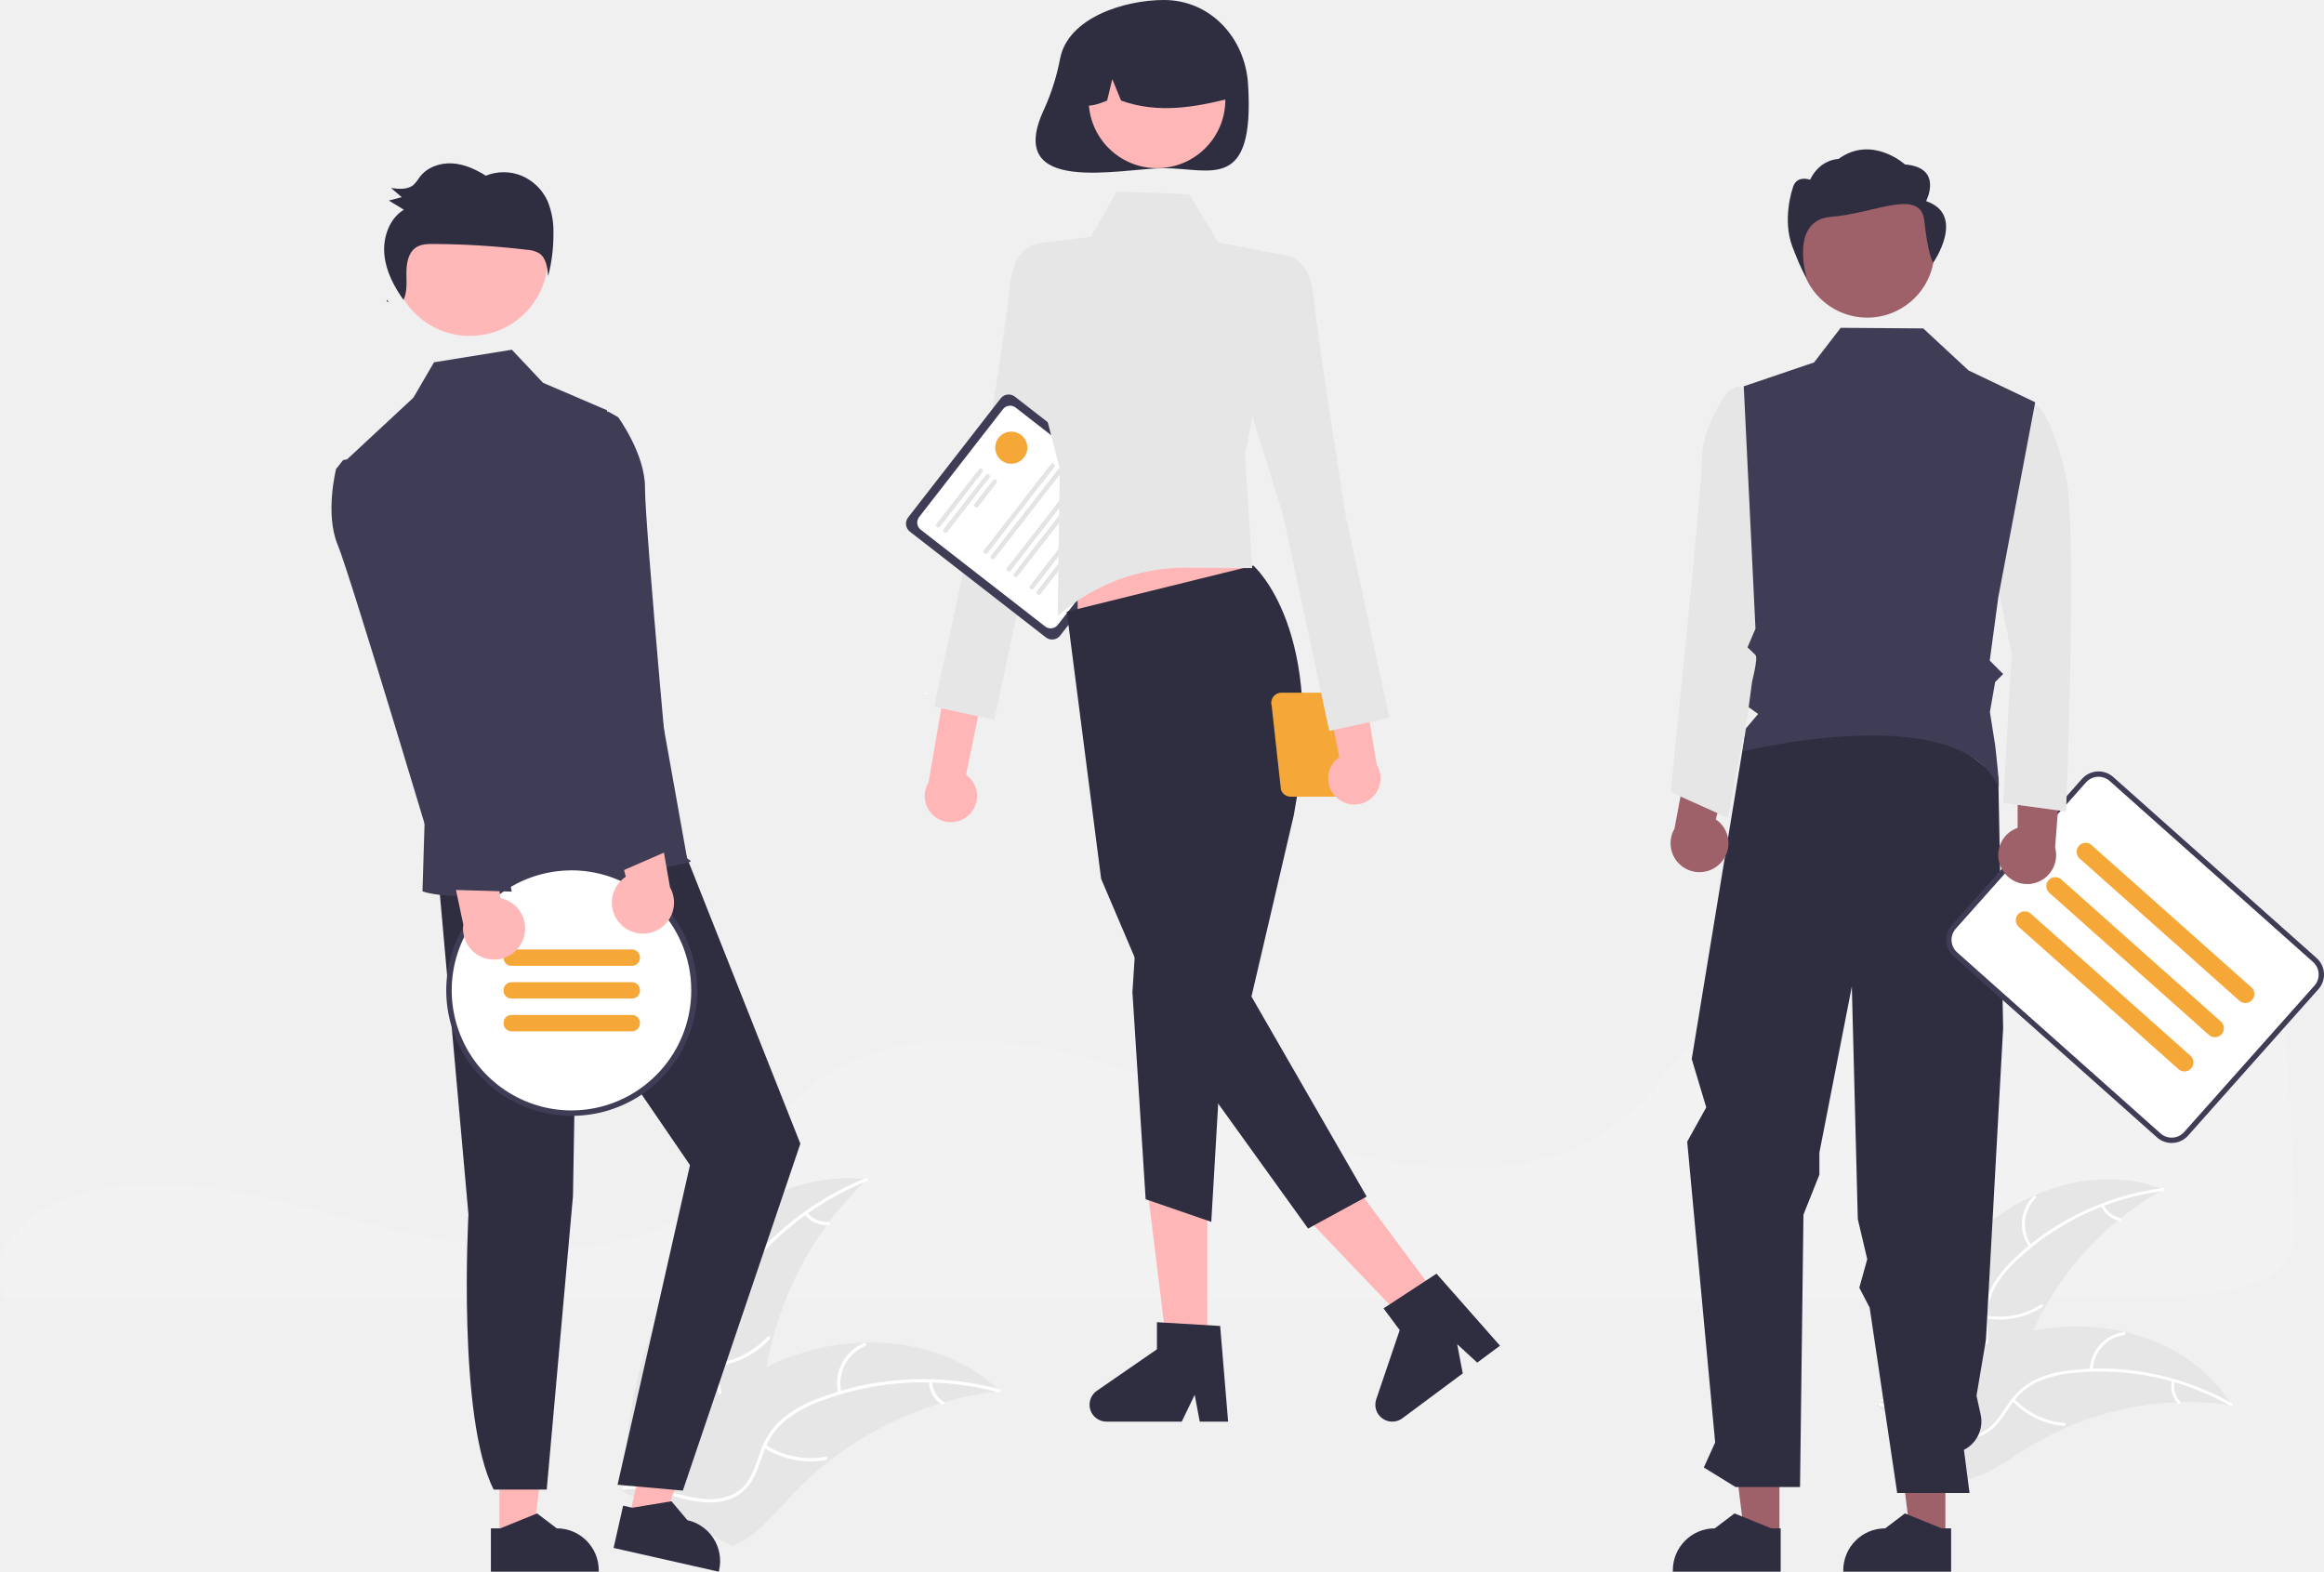
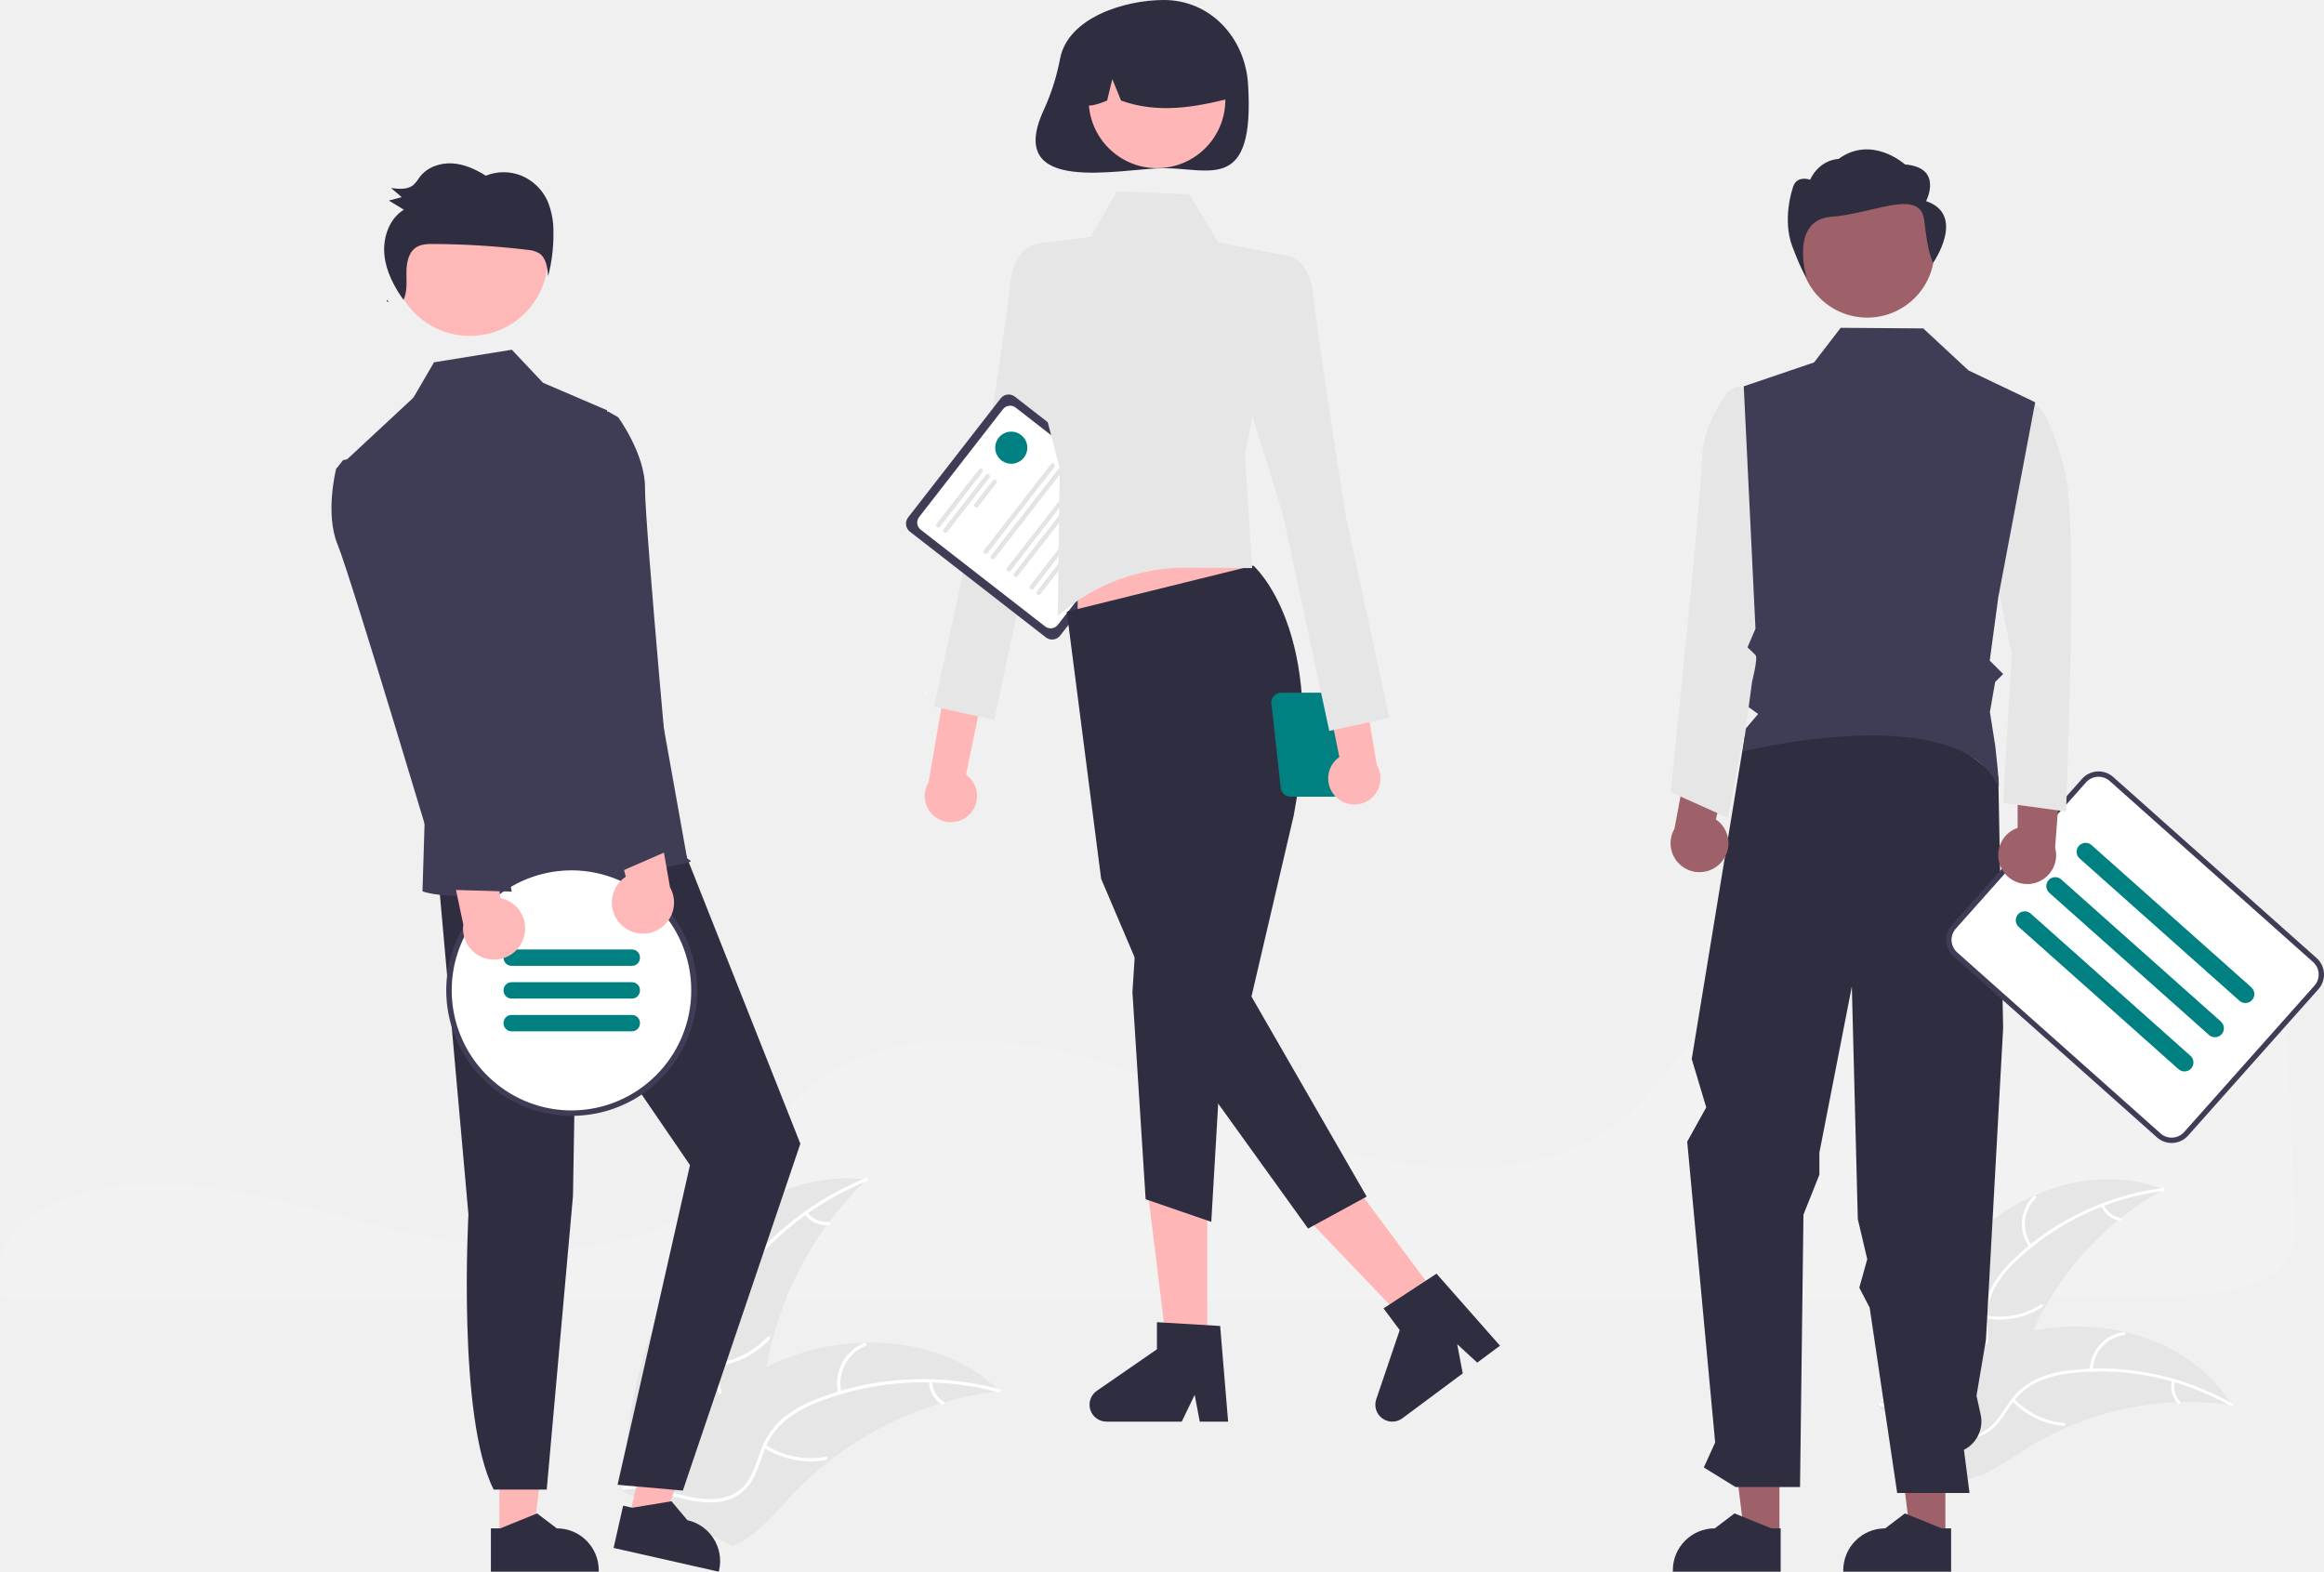
<svg xmlns="http://www.w3.org/2000/svg" data-name="Layer 1" width="872.699" height="590.182" viewBox="0 0 872.699 590.182">
  <path d="M222.381,599.644c-4.144,0-8.297.171-12.352.516l-.59.05c-26.899,2.378-46.574,16.173-45.764,32.09l.156,2.878c.103,1.819.213,3.775.304,5.945.049,1.07,1.509,1.892,3.326,1.892H829.101c46.649-.283,93.129-.64,138.141-1.06a235.086,235.086,0,0,0,25.273-1.31c12.509-1.48,21.191-4.415,26.545-8.972h.002c6.658-5.65,6.868-12.766,6.465-20.805-.82-16.232-1.634-33.285-2.445-50.286-.717-14.983-1.431-29.927-2.144-44.233-.441-8.49-1.422-15.984-8.983-21.712-8.195-6.194-23.141-9.334-44.423-9.334-.257,0-.512,0-.773.001-66.697.237-132.783,23.171-164.446,57.067-3.646,3.903-7.043,8.082-10.329,12.124-4.855,5.971-9.874,12.144-15.864,17.664a74.56,74.56,0,0,1-10.48,8.169c-.257.178-.551.368-.862.549-.712.464-1.456.911-2.182,1.31a75.768,75.768,0,0,1-13.365,6.076l-.468.157c-.353.126-.735.252-1.117.367-2.68.86-5.465,1.604-8.254,2.206-12.069,2.66-25.793,3.298-40.789,1.894a197.111,197.111,0,0,1-40.557-8.265c-13.886-4.389-26.884-9.86-39.454-15.151-5.521-2.325-11.232-4.729-16.935-7.006-1.072-.429-2.127-.848-3.197-1.267-6.966-2.715-13.281-4.957-19.306-6.854a190.553,190.553,0,0,0-46.008-8.521c-16.588-.908-31.206.805-43.438,5.079a74.597,74.597,0,0,0-9.825,4.233c-14.488,7.523-23.419,18.627-32.056,29.365-10.744,13.356-21.853,27.169-43.79,34.329-25.313,8.27-62.262,4.834-88.403-1.141-8.219-1.879-16.427-4.04-24.366-6.131q-4.809-1.267-9.626-2.517c-6.309-1.629-11.473-2.877-16.251-3.931l-1.511-.336c-.84-.183-1.682-.365-2.538-.539-5.674-1.191-10.958-2.129-16.162-2.866l-1.231-.18c-2.468-.325-4.776-.596-7.04-.823l-.904-.09C231.569,599.854,226.979,599.644,222.381,599.644Z" transform="translate(-163.6507 -154.9092)" fill="#f2f2f2" />
  <path d="M906.555,617.408c18.617-16.777,46.309-25.212,69.537-15.805a115.466,115.466,0,0,0-51.888,59.935c-3.698,9.838-6.786,21.166-15.882,26.433-5.659,3.278-12.7,3.438-19.046,1.856-6.346-1.582-12.162-4.754-17.899-7.894l-1.632-.037C877.073,657.93,887.938,634.184,906.555,617.408Z" transform="translate(-163.6507 -154.9092)" fill="#e6e6e6" />
  <path d="M975.963,602.112a98.692,98.692,0,0,0-54.906,25.931,42.5,42.5,0,0,0-8.345,10.377,24.376,24.376,0,0,0-2.818,12.516c.101,4.058.673,8.198-.214,12.21a14.925,14.925,0,0,1-7.425,9.689c-4.546,2.613-9.759,3.437-14.886,4.065-5.692.698-11.615,1.332-16.542,4.525-.597.387-1.162-.562-.566-.948,8.572-5.555,19.42-3.534,28.637-7.241,4.301-1.73,8.107-4.766,9.454-9.357,1.178-4.015.591-8.284.454-12.392a26.011,26.011,0,0,1,2.299-12.34,39.291,39.291,0,0,1,7.916-10.659,95.749,95.749,0,0,1,24.333-17.42,100.442,100.442,0,0,1,32.6-10.059c.703-.091.709,1.015.01,1.105Z" transform="translate(-163.6507 -154.9092)" fill="#fff" />
  <path d="M925.656,623.184a14.807,14.807,0,0,1,1.632-19.104c.506-.499,1.305.265.798.764a13.711,13.711,0,0,0-1.482,17.774c.415.577-.536,1.14-.948.566Z" transform="translate(-163.6507 -154.9092)" fill="#fff" />
  <path d="M909.571,648.884a28.539,28.539,0,0,0,20.394-4.083c.598-.385,1.164.564.566.948a29.685,29.685,0,0,1-21.23,4.206c-.701-.126-.427-1.197.27-1.071Z" transform="translate(-163.6507 -154.9092)" fill="#fff" />
  <path d="M953.656,607.341a8.381,8.381,0,0,0,6.269,4.894c.702.117.427,1.188-.27,1.071a9.392,9.392,0,0,1-6.947-5.399.571.571,0,0,1,.191-.757.555.555,0,0,1,.757.191Z" transform="translate(-163.6507 -154.9092)" fill="#fff" />
  <path d="M1001.67,682.507c-.44-.061-.881-.122-1.328-.176a110.379,110.379,0,0,0-17.882-.908c-.462.007-.931.021-1.392.041a116.365,116.365,0,0,0-41.75,9.61,113.005,113.005,0,0,0-15.163,8.056c-6.688,4.234-13.602,9.358-21.078,11.085a19.386,19.386,0,0,1-2.362.421l-30.889-26.745c-.04-.096-.086-.185-.126-.282l-1.282-1.011c.239-.176.49-.353.729-.528.138-.102.283-.199.421-.301.094-.066.189-.133.27-.198.031-.022.063-.044.088-.059.081-.065.164-.117.239-.176q2.103-1.49,4.235-2.955c.006-.007.006-.007.019-.008a166.157,166.157,0,0,1,34.601-18.599c.367-.139.739-.285,1.12-.411a107.831,107.831,0,0,1,16.939-4.767,95.329,95.329,0,0,1,9.553-1.334,79.272,79.272,0,0,1,24.723,1.752c16.143,3.743,30.91,12.608,39.656,26.433C1001.236,681.798,1001.453,682.146,1001.67,682.507Z" transform="translate(-163.6507 -154.9092)" fill="#e6e6e6" />
  <path d="M1001.262,682.839A98.692,98.692,0,0,0,941.81,670.486a42.5,42.5,0,0,0-12.911,3.261,24.376,24.376,0,0,0-9.785,8.297c-2.363,3.301-4.398,6.951-7.522,9.62a14.925,14.925,0,0,1-11.761,3.266c-5.203-.651-9.862-3.132-14.333-5.717-4.965-2.87-10.076-5.93-15.932-6.347-.71-.051-.59-1.149.119-1.098,10.189.726,17.633,8.871,27.225,11.46,4.476,1.208,9.343,1.075,13.182-1.779,3.358-2.496,5.459-6.258,7.823-9.621a26.011,26.011,0,0,1,9.265-8.469,39.291,39.291,0,0,1,12.738-3.745,95.749,95.749,0,0,1,29.917.742,100.443,100.443,0,0,1,32.085,11.596c.616.351-.045,1.237-.657.888Z" transform="translate(-163.6507 -154.9092)" fill="#fff" />
  <path d="M948.408,669.376a14.807,14.807,0,0,1,12.805-14.271c.705-.093.883.997.177,1.091a13.711,13.711,0,0,0-11.884,13.299c-.016.711-1.114.588-1.098-.119Z" transform="translate(-163.6507 -154.9092)" fill="#fff" />
  <path d="M920.092,680.212A28.539,28.539,0,0,0,938.834,689.23c.709.053.59,1.151-.119,1.098a29.685,29.685,0,0,1-19.483-9.424c-.484-.523.38-1.212.861-.692Z" transform="translate(-163.6507 -154.9092)" fill="#fff" />
  <path d="M980.303,673.584a8.381,8.381,0,0,0,2.058,7.682c.49.516-.374,1.205-.861.692a9.392,9.392,0,0,1-2.296-8.493.571.571,0,0,1,.609-.49.555.555,0,0,1,.49.609Z" transform="translate(-163.6507 -154.9092)" fill="#fff" />
  <path d="M419.194,634.093c15.245-23.122,42.515-39.848,69.975-36.249a127.604,127.604,0,0,0-38.822,78.537c-1.218,11.551-1.37,24.526-9.632,32.69-5.141,5.08-12.627,7.21-19.854,7.283-7.227.073-14.331-1.701-21.34-3.464l-1.756.415C398.935,685.634,403.949,657.215,419.194,634.093Z" transform="translate(-163.6507 -154.9092)" fill="#e6e6e6" />
  <path d="M489.172,598.425a109.067,109.067,0,0,0-51.51,43.008,46.968,46.968,0,0,0-6.039,13.42,26.938,26.938,0,0,0,.468,14.17c1.237,4.313,3.001,8.581,3.168,13.119a16.494,16.494,0,0,1-5.245,12.428c-4.135,4.059-9.482,6.391-14.79,8.489-5.894,2.33-12.052,4.656-16.434,9.441-.531.58-1.4-.278-.869-.857,7.623-8.326,19.787-9.182,28.614-15.711,4.119-3.047,7.345-7.353,7.508-12.638.143-4.621-1.673-9.024-2.962-13.38a28.745,28.745,0,0,1-.974-13.838,43.421,43.421,0,0,1,5.501-13.602,105.814,105.814,0,0,1,21.179-25.401,111.001,111.001,0,0,1,32.068-19.827c.727-.293,1.04.888.318,1.179Z" transform="translate(-163.6507 -154.9092)" fill="#fff" />
  <path d="M441.23,634.957a16.363,16.363,0,0,1-3.569-20.886c.403-.674,1.469-.08,1.066.595a15.152,15.152,0,0,0,3.359,19.422c.604.502-.256,1.368-.857.869Z" transform="translate(-163.6507 -154.9092)" fill="#fff" />
  <path d="M431.176,666.919a31.539,31.539,0,0,0,20.676-10.041c.533-.578,1.402.28.869.857a32.806,32.806,0,0,1-21.536,10.405c-.785.06-.789-1.161-.009-1.221Z" transform="translate(-163.6507 -154.9092)" fill="#fff" />
  <path d="M466.769,610.222a9.263,9.263,0,0,0,8.066,3.491c.784-.07.787,1.151.009,1.221a10.379,10.379,0,0,1-8.932-3.842.631.631,0,0,1-.006-.863.613.613,0,0,1,.863-.006Z" transform="translate(-163.6507 -154.9092)" fill="#fff" />
  <path d="M539.033,677.258c-.488.058-.976.115-1.469.182a121.983,121.983,0,0,0-19.378,4.003c-.492.136-.99.281-1.477.43a128.597,128.597,0,0,0-41.98,21.893,124.883,124.883,0,0,0-13.976,12.834c-5.975,6.389-11.944,13.792-19.46,17.719a21.424,21.424,0,0,1-2.409,1.107L398.407,715.415c-.069-.092-.143-.174-.213-.266l-1.653-.725c.206-.254.426-.513.633-.768.119-.148.247-.291.366-.439.082-.097.165-.194.234-.287.027-.032.055-.065.078-.088.069-.092.142-.171.206-.254q1.835-2.178,3.708-4.338c.005-.009.005-.009.018-.014,9.539-10.948,20.075-21.196,31.833-29.519.354-.25.712-.51,1.084-.751a119.167,119.167,0,0,1,16.791-9.81,105.352,105.352,0,0,1,9.846-4.085,87.605,87.605,0,0,1,26.93-5.005c18.307-.487,36.566,4.885,49.767,17.238C538.371,676.62,538.7,676.932,539.033,677.258Z" transform="translate(-163.6507 -154.9092)" fill="#e6e6e6" />
  <path d="M538.688,677.727a109.067,109.067,0,0,0-67.022,3.327,46.968,46.968,0,0,0-12.901,7.079,26.938,26.938,0,0,0-8.157,11.596c-1.609,4.188-2.77,8.658-5.369,12.382a16.494,16.494,0,0,1-11.671,6.765c-5.746.752-11.419-.606-16.92-2.127-6.108-1.688-12.426-3.539-18.806-2.356-.773.143-.95-1.064-.178-1.208,11.099-2.058,21.327,4.582,32.306,4.683,5.123.047,10.291-1.449,13.604-5.57,2.897-3.604,4.098-8.212,5.69-12.467A28.745,28.745,0,0,1,456.817,688.196a43.421,43.421,0,0,1,12.582-7.549,105.815,105.815,0,0,1,32.203-7.53,111.001,111.001,0,0,1,37.542,3.476c.757.204.296,1.335-.455,1.133Z" transform="translate(-163.6507 -154.9092)" fill="#fff" />
  <path d="M478.414,678.031A16.364,16.364,0,0,1,488.14,659.206c.728-.296,1.221.821.493,1.117a15.152,15.152,0,0,0-9.011,17.53c.181.764-1.028.938-1.208.178Z" transform="translate(-163.6507 -154.9092)" fill="#fff" />
  <path d="M451.144,697.498a31.539,31.539,0,0,0,22.554,4.431c.773-.141.951,1.067.178,1.208a32.806,32.806,0,0,1-23.46-4.659c-.663-.425.069-1.402.728-.98Z" transform="translate(-163.6507 -154.9092)" fill="#fff" />
  <path d="M513.697,673.658a9.263,9.263,0,0,0,4.339,7.644c.668.416-.064,1.393-.728.98a10.379,10.379,0,0,1-4.818-8.445.631.631,0,0,1,.515-.693.613.613,0,0,1,.693.515Z" transform="translate(-163.6507 -154.9092)" fill="#fff" />
  <path d="M527.689,460.738a9.76,9.76,0,0,0-1.282-14.911l15.932-77.107-17.189,5.423-12.818,74.595a9.813,9.813,0,0,0,15.357,12.001Z" transform="translate(-163.6507 -154.9092)" fill="#ffb6b6" />
  <path d="M564.515,254.628l-10.648-8.037s-9.393-.665-11.056,16.274S530.732,344.815,530.732,344.815l-16.293,75.463,22.554,4.95,17.451-81.438,17.469-56.184Z" transform="translate(-163.6507 -154.9092)" fill="#e6e6e6" />
  <path d="M556.404,394.262l-51.075-39.713a3.809,3.809,0,0,1-.668-5.338l34.751-44.693a3.809,3.809,0,0,1,5.338-.668l51.075,39.713a3.809,3.809,0,0,1,.668,5.338l-34.751,44.693A3.809,3.809,0,0,1,556.404,394.262Z" transform="translate(-163.6507 -154.9092)" fill="#3f3d56" />
  <path d="M556.123,390.152l-46.742-36.345a3.382,3.382,0,0,1-.593-4.74L540.291,308.552a3.382,3.382,0,0,1,4.74-.593l46.742,36.345a3.382,3.382,0,0,1,.593,4.74l-31.503,40.516A3.382,3.382,0,0,1,556.123,390.152Z" transform="translate(-163.6507 -154.9092)" fill="#fff" />
  <path d="M515.508,352.777a.845.845,0,0,1-.148-1.185l15.893-20.439a.844.844,0,1,1,1.333,1.037L516.693,352.629A.845.845,0,0,1,515.508,352.777Z" transform="translate(-163.6507 -154.9092)" fill="#e4e4e4" />
  <path d="M518.142,354.825a.845.845,0,0,1-.148-1.185l15.893-20.439a.844.844,0,1,1,1.333,1.037L519.327,354.677A.845.845,0,0,1,518.142,354.825Z" transform="translate(-163.6507 -154.9092)" fill="#e4e4e4" />
  <path d="M529.78,345.294a.845.845,0,0,1-.148-1.185l6.889-8.86a.844.844,0,1,1,1.333,1.037l-6.889,8.86A.845.845,0,0,1,529.78,345.294Z" transform="translate(-163.6507 -154.9092)" fill="#e4e4e4" />
  <path d="M533.331,362.681a.845.845,0,0,1-.148-1.185l25.089-32.267a.844.844,0,1,1,1.333,1.037l-25.089,32.267A.845.845,0,0,1,533.331,362.681Z" transform="translate(-163.6507 -154.9092)" fill="#e4e4e4" />
  <path d="M535.965,364.729a.845.845,0,0,1-.148-1.185l25.089-32.267a.844.844,0,1,1,1.333,1.037l-25.089,32.267A.845.845,0,0,1,535.965,364.729Z" transform="translate(-163.6507 -154.9092)" fill="#e4e4e4" />
  <path d="M541.944,369.378a.845.845,0,0,1-.148-1.185l25.089-32.267a.844.844,0,1,1,1.333,1.037L543.129,369.229A.845.845,0,0,1,541.944,369.378Z" transform="translate(-163.6507 -154.9092)" fill="#e4e4e4" />
  <path d="M544.578,371.426a.845.845,0,0,1-.148-1.185l25.089-32.267a.844.844,0,1,1,1.333,1.037l-25.089,32.267A.845.845,0,0,1,544.578,371.426Z" transform="translate(-163.6507 -154.9092)" fill="#e4e4e4" />
  <path d="M550.558,376.075a.845.845,0,0,1-.148-1.185l25.089-32.267a.844.844,0,1,1,1.333,1.037l-25.089,32.267A.845.845,0,0,1,550.558,376.075Z" transform="translate(-163.6507 -154.9092)" fill="#e4e4e4" />
  <path d="M553.192,378.123a.845.845,0,0,1-.148-1.185L578.133,344.671a.844.844,0,0,1,1.333,1.037l-25.089,32.267A.845.845,0,0,1,553.192,378.123Z" transform="translate(-163.6507 -154.9092)" fill="#e4e4e4" />
  <circle cx="347.608" cy="260.34" r="0.347" fill="#fff" />
  <path d="M561.778,176.706a83.478,83.478,0,0,1-5.956,19.01c-15.673,33.157,28.961,22.349,44.912,22.349,17.44,0,34.126,9.171,31.578-31.578-1.089-17.406-14.138-31.578-31.578-31.578C585.838,154.909,564.893,161.531,561.778,176.706Z" transform="translate(-163.6507 -154.9092)" fill="#2f2e41" />
  <polygon points="453.34 508.085 438.481 508.085 431.41 450.772 453.34 450.772 453.34 508.085" fill="#ffb6b6" />
  <path d="M624.833,688.739H614.177l-1.902-10.06-4.871,10.06H579.142a6.353,6.353,0,0,1-3.61-11.581l22.569-15.587V651.401l23.739,1.417Z" transform="translate(-163.6507 -154.9092)" fill="#2f2e41" />
  <polygon points="541.617 489.333 529.693 498.2 489.82 456.429 507.418 443.342 541.617 489.333" fill="#ffb6b6" />
  <path d="M726.923,660.222l-8.551,6.359-7.529-6.938,2.094,10.98-22.679,16.864a6.353,6.353,0,0,1-9.807-7.139l8.81-25.975-6.069-8.162,19.895-13.028Z" transform="translate(-163.6507 -154.9092)" fill="#2f2e41" />
  <polygon points="404.675 244.313 475.21 233.327 461.183 191.129 404.675 191.129 404.675 244.313" fill="#ffb6b6" />
  <path d="M634.29,367.291s28.193,24.357,15.185,93.793L633.595,529.12l43.266,75.116-22,12-53.318-74.105L577.145,484.901,564.24,384.599Z" transform="translate(-163.6507 -154.9092)" fill="#2f2e41" />
  <polygon points="426.942 346.301 425.246 372.562 430.21 450.327 454.854 458.812 459.521 379.134 426.942 346.301" fill="#2f2e41" />
  <path d="M583.016,226.805l27.265,1.064,10.866,18.038,24.792,4.84L631.139,325.619l2.722,42.617-24.686-.151a72.207,72.207,0,0,0-48.314,18.151l0,0,.738-55.32-10.618-41.296,2.386-43.301,19.944-2.493Z" transform="translate(-163.6507 -154.9092)" fill="#e6e6e6" />
  <circle cx="434.471" cy="37.487" r="25.661" fill="#ffb6b6" />
  <path d="M580.695,166.239a29.393,29.393,0,0,1,44.688,25.653c-13.075,3.283-26.812,5.795-40.756.785l-3.293-8.059-1.941,8.065c-4.246,1.736-8.504,3.204-12.761-.017A30.012,30.012,0,0,1,580.695,166.239Z" transform="translate(-163.6507 -154.9092)" fill="#2f2e41" />
-   <path d="M641.193,419.971l3.459,31.393a3.832,3.832,0,0,0,3.662,2.705h15.945a3.832,3.832,0,0,0,3.663-2.705l2.865-24.061a5.819,5.819,0,1,0,1.5-10.947,3.798,3.798,0,0,0-2.907-1.344H644.856A3.832,3.832,0,0,0,641.193,419.971Zm30.095,5.705,1.755-5.705a3.792,3.792,0,0,0,.058-2.028c.075-.004.146-.022.222-.022a4.155,4.155,0,1,1,0,8.31A4.102,4.102,0,0,1,671.288,425.675Z" transform="translate(-163.6507 -154.9092)" fill="#f5a738" />
+   <path d="M641.193,419.971l3.459,31.393a3.832,3.832,0,0,0,3.662,2.705h15.945a3.832,3.832,0,0,0,3.663-2.705l2.865-24.061a5.819,5.819,0,1,0,1.5-10.947,3.798,3.798,0,0,0-2.907-1.344H644.856A3.832,3.832,0,0,0,641.193,419.971Zm30.095,5.705,1.755-5.705a3.792,3.792,0,0,0,.058-2.028c.075-.004.146-.022.222-.022a4.155,4.155,0,1,1,0,8.31A4.102,4.102,0,0,1,671.288,425.675Z" transform="translate(-163.6507 -154.9092)" fill="#008080" />
  <path d="M665.237,454.09a9.76,9.76,0,0,1,1.357-14.904L651.055,361.999l17.161,5.51,12.439,74.659A9.813,9.813,0,0,1,665.237,454.09Z" transform="translate(-163.6507 -154.9092)" fill="#ffb6b6" />
  <path d="M635.292,258.783l10.648-8.037s9.393-.665,11.056,16.274S669.075,348.97,669.075,348.97l16.293,75.463-22.554,4.95-17.451-81.438-17.469-56.184Z" transform="translate(-163.6507 -154.9092)" fill="#e6e6e6" />
-   <circle cx="379.745" cy="168.11" r="6.027" fill="#f5a738" />
+   <circle cx="379.745" cy="168.11" r="6.027" fill="#008080" />
  <polygon points="187.545 578.006 200.106 578.005 206.082 529.556 187.543 529.557 187.545 578.006" fill="#ffb6b6" />
  <path d="M347.992,728.814l3.536-0,13.803-5.613,7.398,5.613h.001A15.765,15.765,0,0,1,388.494,744.577v.512l-40.502.002Z" transform="translate(-163.6507 -154.9092)" fill="#2f2e41" />
  <polygon points="236.221 570.09 248.474 572.857 264.975 526.914 246.891 522.831 236.221 570.09" fill="#ffb6b6" />
  <path d="M397.65,720.293l3.449.779,14.701-2.435,5.98,7.104.001 0a15.765,15.765,0,0,1,11.905,18.849l-.113.5-39.507-8.92Z" transform="translate(-163.6507 -154.9092)" fill="#2f2e41" />
  <path d="M328.2,483.699,339.559,610.959s-4.256,76.401,9.477,103.286h19.917L378.814,603.982l1.238-74.009,42.699,62.439L395.555,712.442l24.513,2.191,44.133-130.261L415.715,462.088Z" transform="translate(-163.6507 -154.9092)" fill="#2f2e41" />
  <circle cx="176.446" cy="96.839" r="29.293" fill="#ffb8b8" />
  <path d="M391.591,308.956l-24.032-10.311L355.861,286.236l-29.225,4.713-7.754,13.295-25.101,23.34,29.409,132.973-.89,29.043s18.822,8.474,100.453-11.036c.979-.234-1.07-1.259-1.07-1.259Z" transform="translate(-163.6507 -154.9092)" fill="#3f3d56" />
  <path d="M309.636,268.369q-.306-.418-.606-.843c-.081.17-.145.346-.237.512Z" transform="translate(-163.6507 -154.9092)" fill="#2f2e41" />
  <path d="M369.235,230.321a18.691,18.691,0,0,0-9.78-9.448,17.845,17.845,0,0,0-13.379.012c-3.873-2.447-8.175-4.386-12.707-4.627s-9.323,1.441-12.115,5.142a19.776,19.776,0,0,1-2.117,2.75c-2.245,2.079-5.656,1.779-8.64,1.354q2.007,1.72,4.016,3.441-2.43.635-4.86,1.27,2.836,1.72,5.671,3.44c-5.488,3.294-7.982,10.484-7.323,17.013.623,6.182,3.608,11.835,7.176,16.86,1.423-3.004,1.117-6.597,1.093-9.98-.025-3.574.608-7.633,3.472-9.631,1.932-1.347,4.416-1.408,6.746-1.395a309.938,309.938,0,0,1,35.159,2.195,9.897,9.897,0,0,1,4.501,1.306c2.58,1.76,3.083,5.393,3.342,8.581a62.172,62.172,0,0,0,1.985-16.117A29.707,29.707,0,0,0,369.235,230.321Z" transform="translate(-163.6507 -154.9092)" fill="#2f2e41" />
  <circle cx="214.704" cy="371.895" r="46.105" fill="#fff" />
  <path d="M378.355,479.674a47.383,47.383,0,0,0-7.08.533c-1.199.174-2.366.4-3.524.676a47.106,47.106,0,0,0-19.968,81.76c.789.666,1.588,1.311,2.418,1.926a47.12,47.12,0,1,0,28.155-84.895Zm0,92.21a44.821,44.821,0,0,1-26.639-8.74c-.84-.615-1.649-1.25-2.438-1.926a45.054,45.054,0,0,1,20.102-78.594c1.147-.236,2.295-.42,3.463-.564a44.602,44.602,0,0,1,5.512-.338,45.081,45.081,0,0,1,0,90.161Z" transform="translate(-163.6507 -154.9092)" fill="#3f3d56" />
-   <rect x="352.741" y="511.436" width="51.228" height="6.147" rx="3" transform="translate(593.0596 874.1096) rotate(-180)" fill="#f5a738" />
-   <rect x="352.741" y="523.73" width="51.228" height="6.147" rx="3" transform="translate(593.0596 898.699) rotate(-180)" fill="#f5a738" />
-   <rect x="352.741" y="536.025" width="51.228" height="6.147" rx="3" transform="translate(593.0596 923.2884) rotate(180)" fill="#f5a738" />
+   <rect x="352.741" y="511.436" width="51.228" height="6.147" rx="3" transform="translate(593.0596 874.1096) rotate(-180)" fill="#008080" />
+   <rect x="352.741" y="523.73" width="51.228" height="6.147" rx="3" transform="translate(593.0596 898.699) rotate(-180)" fill="#008080" />
+   <rect x="352.741" y="536.025" width="51.228" height="6.147" rx="3" transform="translate(593.0596 923.2884) rotate(180)" fill="#008080" />
  <polygon points="730.52 576.442 717.349 576.441 711.083 525.639 730.522 525.64 730.52 576.442" fill="#9e616a" />
  <polygon points="668.209 576.442 655.039 576.441 648.773 525.639 668.212 525.64 668.209 576.442" fill="#9e616a" />
  <path d="M832.324,745.091l-40.502-.002V744.577a15.765,15.765,0,0,1,15.764-15.764h.001l7.398-5.613,13.803,5.613,3.536 0Z" transform="translate(-163.6507 -154.9092)" fill="#2f2e41" />
  <path d="M896.324,745.091l-40.502-.002V744.577a15.765,15.765,0,0,1,15.764-15.764h.001l7.398-5.613,13.803,5.613,3.536 0Z" transform="translate(-163.6507 -154.9092)" fill="#2f2e41" />
  <path d="M818.941,430.688,798.924,552.572l5.447,18.163-7.148,12.864,10.497,112.97-4.261,9.381,11.906,7.342h24.226L840.877,611.02l5.984-15.016v-8.276l12.182-62.364,2.243,87.336,3.544,15.039L861.853,638.448l3.889,7.502,10.331,69.571H903.239l-2.101-16.185,0,0a11.962,11.962,0,0,0,6.281-13.237l-1.558-7.094,3.545-20.976,6.455-117.024-1.82-94.423L882.262,422.28Z" transform="translate(-163.6507 -154.9092)" fill="#2f2e41" />
  <circle id="ab6171fa-7d69-4734-b81c-8dff60f9761b" data-name="Ellipse 219" cx="701.179" cy="94.026" r="25.239" fill="#9e616a" />
  <path d="M809.686,479.055A10.803,10.803,0,0,0,807.956,462.58l9.814-37.115-18.909,6.36-6.421,34.27a10.862,10.862,0,0,0,17.245,12.96Z" transform="translate(-163.6507 -154.9092)" fill="#9e616a" />
-   <path id="bc44dde2-a388-4b93-9ca4-c442728432a9-50" data-name="Path 1101" d="M820.015,300.86l-4.059-.842-3.461,1.917s-9.669,12.892-9.669,24.709S791.008,452.339,791.008,452.339l21.486,9.669,17.189-89.168Z" transform="translate(-163.6507 -154.9092)" fill="#e6e6e6" />
-   <path id="bf427902-b9bf-4946-b5d7-5c1c7e04535e-51" data-name="Path 1104" d="M886.932,230.431s6.601-12.619-7.922-13.767c0,0-12.381-11.231-25-2.053,0,0-6.883,0-10.647,7.789,0,0-5.414-2.053-6.603,3.442,0,0-3.961,11.472,0,21.797s5.277,11.472,5.277,11.472-6.509-21.647,9.335-22.794,33.574-11.049,34.895,1.571,3.307,15.729,3.307,15.729S902.115,235.593,886.932,230.431Z" transform="translate(-163.6507 -154.9092)" fill="#2f2e41" />
+   <path id="bc44dde2-a388-4b93-9ca4-c442728432a9-156" data-name="Path 1101" d="M820.015,300.86l-4.059-.842-3.461,1.917s-9.669,12.892-9.669,24.709S791.008,452.339,791.008,452.339l21.486,9.669,17.189-89.168Z" transform="translate(-163.6507 -154.9092)" fill="#e6e6e6" />
+   <path id="bf427902-b9bf-4946-b5d7-5c1c7e04535e-157" data-name="Path 1104" d="M886.932,230.431s6.601-12.619-7.922-13.767c0,0-12.381-11.231-25-2.053,0,0-6.883,0-10.647,7.789,0,0-5.414-2.053-6.603,3.442,0,0-3.961,11.472,0,21.797s5.277,11.472,5.277,11.472-6.509-21.647,9.335-22.794,33.574-11.049,34.895,1.571,3.307,15.729,3.307,15.729S902.115,235.593,886.932,230.431Z" transform="translate(-163.6507 -154.9092)" fill="#2f2e41" />
  <path d="M979.128,583.598a7.723,7.723,0,0,1-5.163-1.97L897.584,513.638a7.789,7.789,0,0,1-.638-10.984L945.876,447.685a7.789,7.789,0,0,1,10.985-.639l76.381,67.992a7.78,7.78,0,0,1,.638,10.983l-48.931,54.968a7.726,7.726,0,0,1-5.36,2.595C979.435,583.595,979.281,583.598,979.128,583.598Z" transform="translate(-163.6507 -154.9092)" fill="#fff" />
  <path d="M979.127,584.098a8.219,8.219,0,0,1-5.495-2.096l-76.381-67.991a8.291,8.291,0,0,1-.679-11.691l48.93-54.968a8.292,8.292,0,0,1,11.691-.68l76.381,67.992a8.282,8.282,0,0,1,.679,11.69L985.323,581.323a8.229,8.229,0,0,1-5.705,2.762C979.454,584.094,979.291,584.098,979.127,584.098Zm-27.436-137.518a6.264,6.264,0,0,0-4.694,2.102l-48.93,54.968a6.287,6.287,0,0,0,.515,8.867l76.381,67.991a6.279,6.279,0,0,0,8.867-.516l48.931-54.968a6.28,6.28,0,0,0-.515-8.866l-76.381-67.992A6.255,6.255,0,0,0,951.691,446.58Z" transform="translate(-163.6507 -154.9092)" fill="#3f3d56" />
-   <path d="M1006.825,531.541a3.353,3.353,0,0,1-2.237-.851l-59.956-53.371a3.367,3.367,0,1,1,4.477-5.029l59.957,53.371a3.366,3.366,0,0,1-2.241,5.88Z" transform="translate(-163.6507 -154.9092)" fill="#f5a738" />
-   <path d="M995.389,544.388a3.353,3.353,0,0,1-2.237-.851l-59.956-53.371a3.366,3.366,0,1,1,4.477-5.028l59.957,53.371a3.365,3.365,0,0,1-2.241,5.879Z" transform="translate(-163.6507 -154.9092)" fill="#f5a738" />
-   <path d="M983.953,557.236a3.35,3.35,0,0,1-2.237-.852L921.759,503.014a3.367,3.367,0,1,1,4.478-5.029l59.956,53.371a3.365,3.365,0,0,1-2.24,5.88Z" transform="translate(-163.6507 -154.9092)" fill="#f5a738" />
+   <path d="M1006.825,531.541a3.353,3.353,0,0,1-2.237-.851l-59.956-53.371a3.367,3.367,0,1,1,4.477-5.029l59.957,53.371a3.366,3.366,0,0,1-2.241,5.88Z" transform="translate(-163.6507 -154.9092)" fill="#008080" />
+   <path d="M995.389,544.388a3.353,3.353,0,0,1-2.237-.851l-59.956-53.371a3.366,3.366,0,1,1,4.477-5.028l59.957,53.371a3.365,3.365,0,0,1-2.241,5.879Z" transform="translate(-163.6507 -154.9092)" fill="#008080" />
+   <path d="M983.953,557.236a3.35,3.35,0,0,1-2.237-.852L921.759,503.014a3.367,3.367,0,1,1,4.478-5.029l59.956,53.371a3.365,3.365,0,0,1-2.24,5.88Z" transform="translate(-163.6507 -154.9092)" fill="#008080" />
  <path d="M915.388,481.246a10.803,10.803,0,0,1,5.91-15.475l.065-38.39,16.636,11.011L935.387,473.159a10.862,10.862,0,0,1-19.999,8.086Z" transform="translate(-163.6507 -154.9092)" fill="#9e616a" />
-   <path id="f348f81f-b961-4ae4-bc6b-758f6acfb12a-52" data-name="Path 1100" d="M916.926,311.381,924.358,304.217l5.46,3.941s5.372,6.446,9.669,25.784,0,125.695,0,125.695l-23.635-3.223,3.223-55.864-9.669-47.27Z" transform="translate(-163.6507 -154.9092)" fill="#e6e6e6" />
+   <path id="f348f81f-b961-4ae4-bc6b-758f6acfb12a-158" data-name="Path 1100" d="M916.926,311.381,924.358,304.217l5.46,3.941s5.372,6.446,9.669,25.784,0,125.695,0,125.695l-23.635-3.223,3.223-55.864-9.669-47.27Z" transform="translate(-163.6507 -154.9092)" fill="#e6e6e6" />
  <path d="M927.9,305.964l-25.039-11.961-17-15.768-31-.232-10,13-26.4,8.968,4.4,91.032-3,7s2.09,1.888,3.045,2.944-1.32,9.897-1.32,9.897l-1.282,9.618,3.557,2.541-4.624,5.462-1.148,8.61s80.715-20.062,95.966,13.172c.806,1.756-1.178-15.405-1.178-15.405l-1.984-12.563,1.968-11.276,3-3-5.032-5.032,3.226-23.874Z" transform="translate(-163.6507 -154.9092)" fill="#3f3d56" />
  <path d="M360.06,507.775a11.6,11.6,0,0,0-8.504-15.622l-5.562-40.844-16.127,14.098,7.754,36.625a11.662,11.662,0,0,0,22.439,5.744Z" transform="translate(-163.6507 -154.9092)" fill="#ffb8b8" />
-   <path id="e1bf2fad-858c-4bea-9733-320cc40b59f5-53" data-name="Path 1101" d="M296.875,326.838l-4.371.837-2.642,3.327s-4.275,16.766.595,28.484,40.076,129.497,40.076,129.497l25.288.733L336.121,394.222Z" transform="translate(-163.6507 -154.9092)" fill="#3f3d56" />
+   <path id="e1bf2fad-858c-4bea-9733-320cc40b59f5-159" data-name="Path 1101" d="M296.875,326.838l-4.371.837-2.642,3.327s-4.275,16.766.595,28.484,40.076,129.497,40.076,129.497l25.288.733L336.121,394.222Z" transform="translate(-163.6507 -154.9092)" fill="#3f3d56" />
  <path d="M396.567,501.784a11.599,11.599,0,0,1,2.066-17.666l-10.068-39.972,20.221,7.068,6.46,36.875a11.662,11.662,0,0,1-18.679,13.696Z" transform="translate(-163.6507 -154.9092)" fill="#ffb8b8" />
-   <path id="ff35f29e-9865-4218-824f-c5cf71e1b056-54" data-name="Path 1101" d="M387.733,310.335l4.368-.853,3.692,2.102s10.218,13.964,10.068,26.651,11.097,135.101,11.097,135.101l-23.191,10.109-17.327-95.953Z" transform="translate(-163.6507 -154.9092)" fill="#3f3d56" />
+   <path id="ff35f29e-9865-4218-824f-c5cf71e1b056-160" data-name="Path 1101" d="M387.733,310.335l4.368-.853,3.692,2.102s10.218,13.964,10.068,26.651,11.097,135.101,11.097,135.101l-23.191,10.109-17.327-95.953Z" transform="translate(-163.6507 -154.9092)" fill="#3f3d56" />
</svg>
